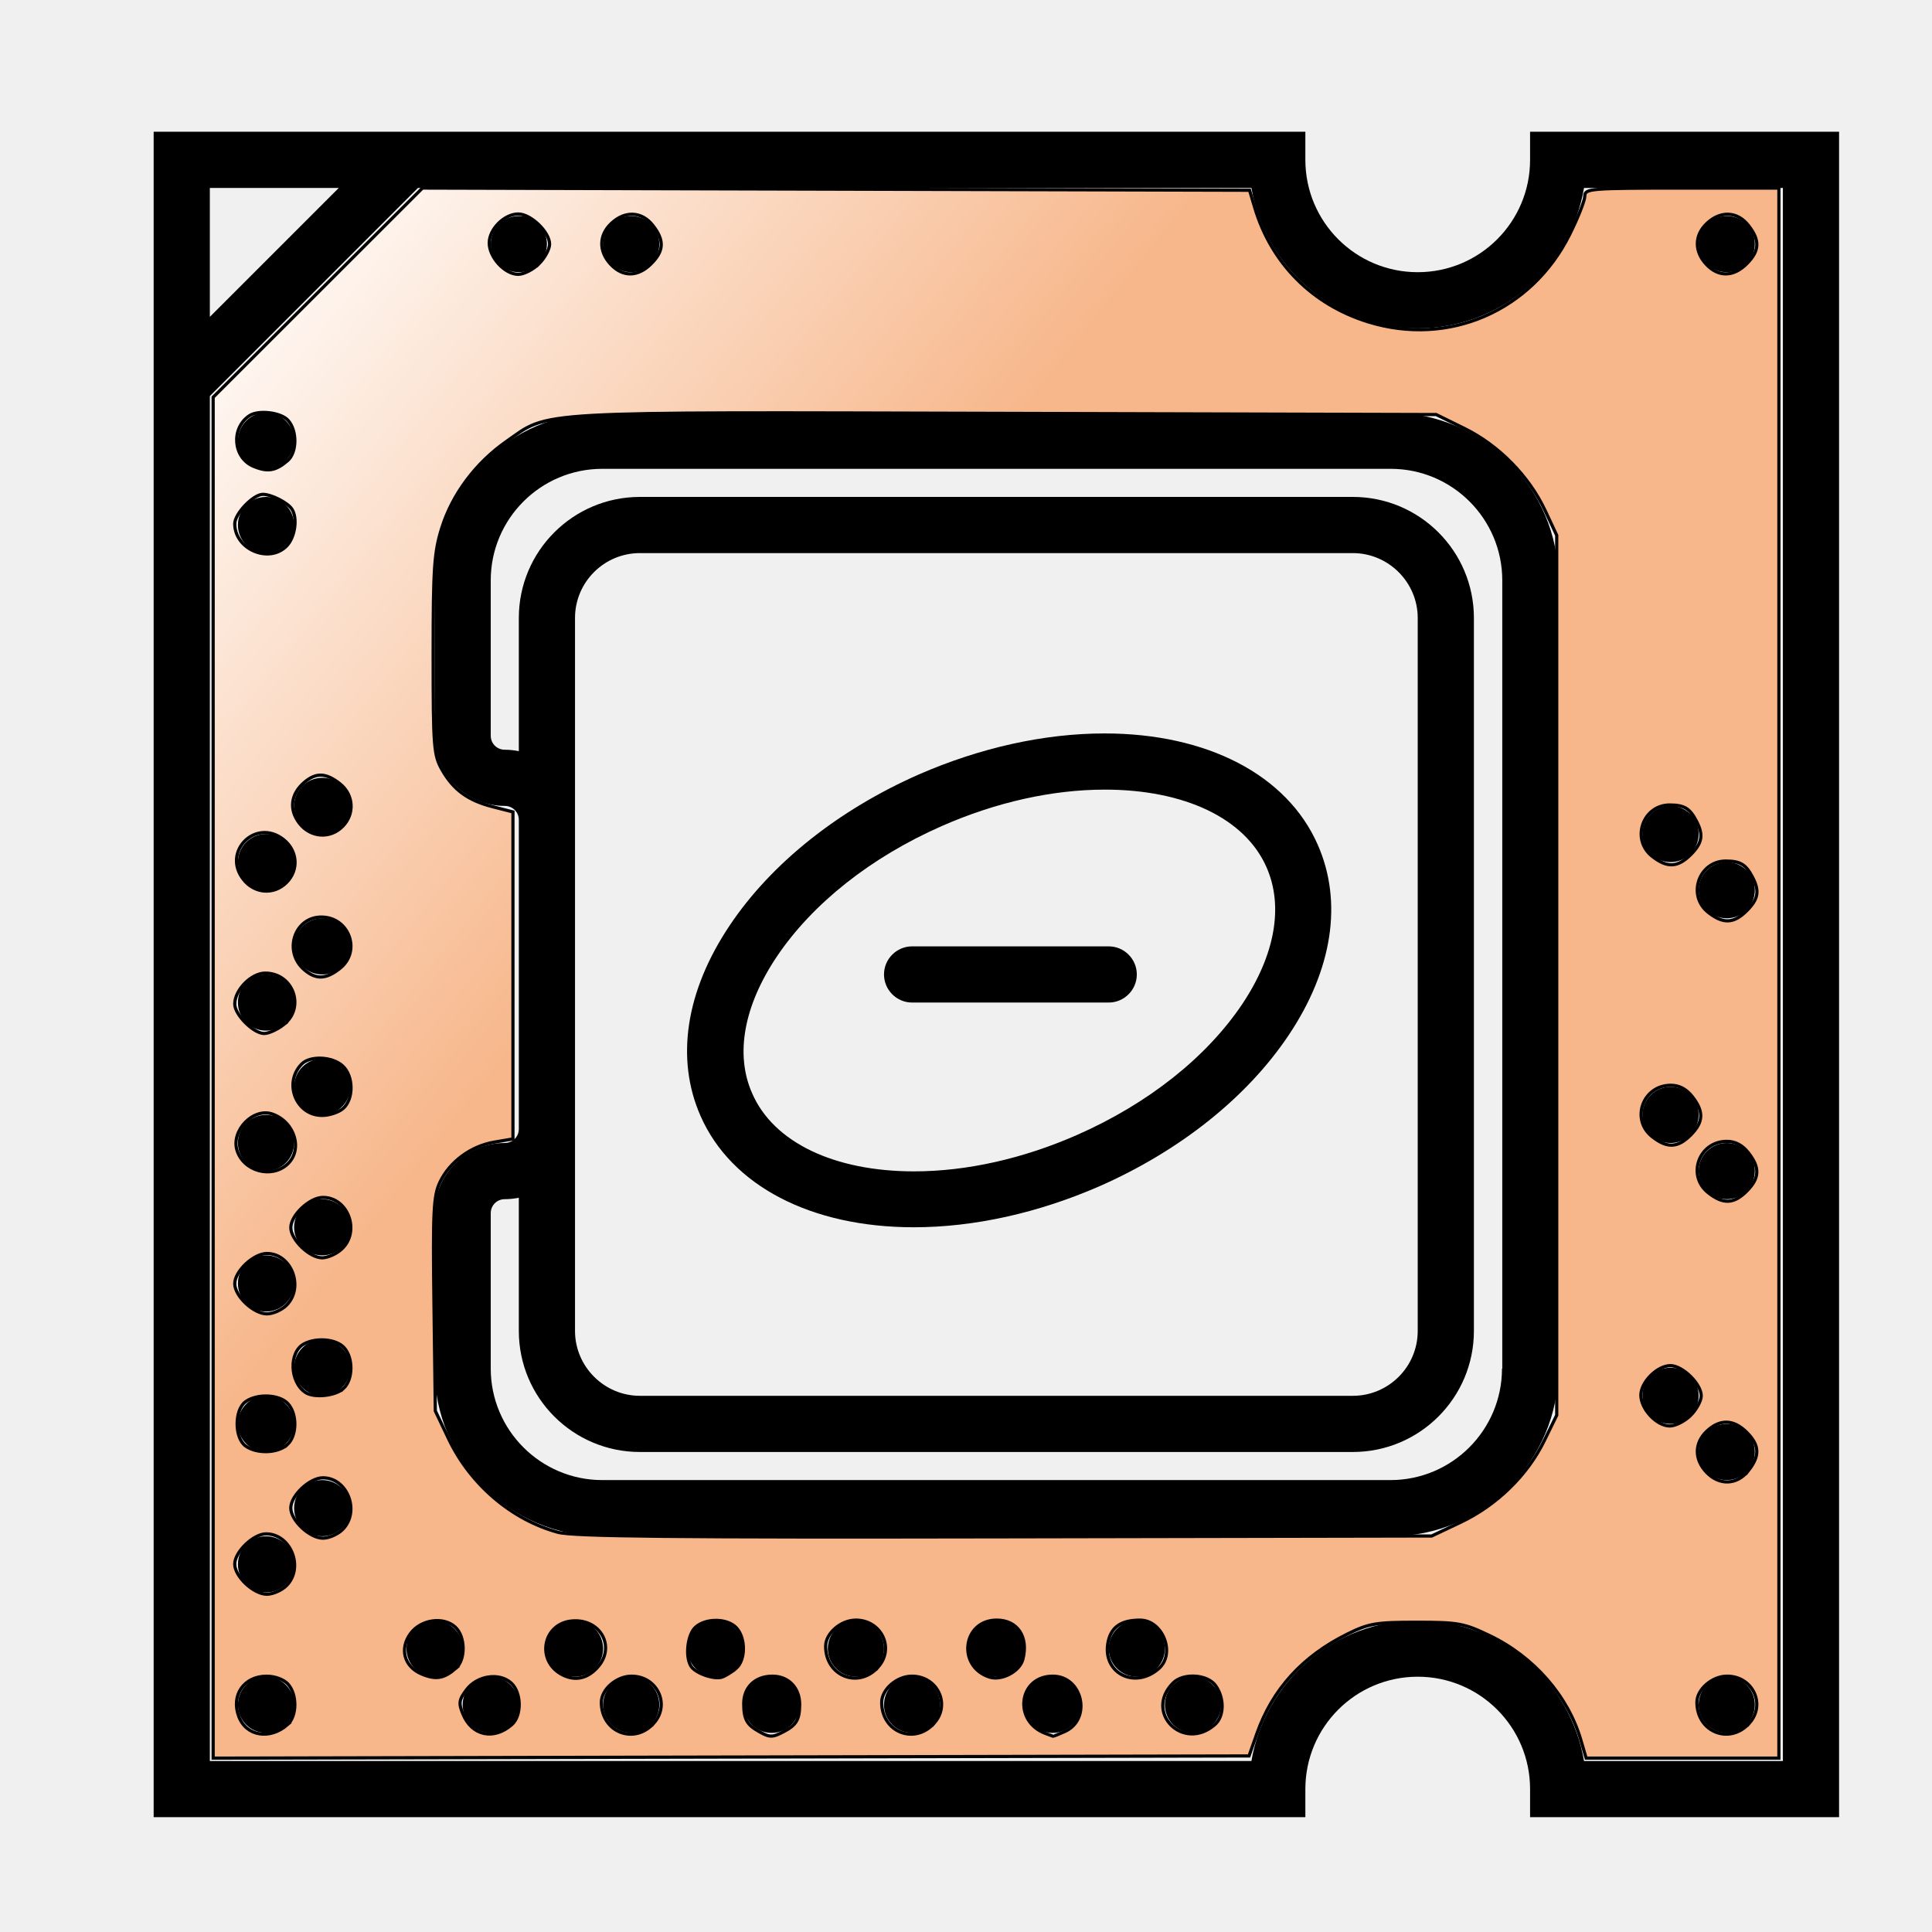
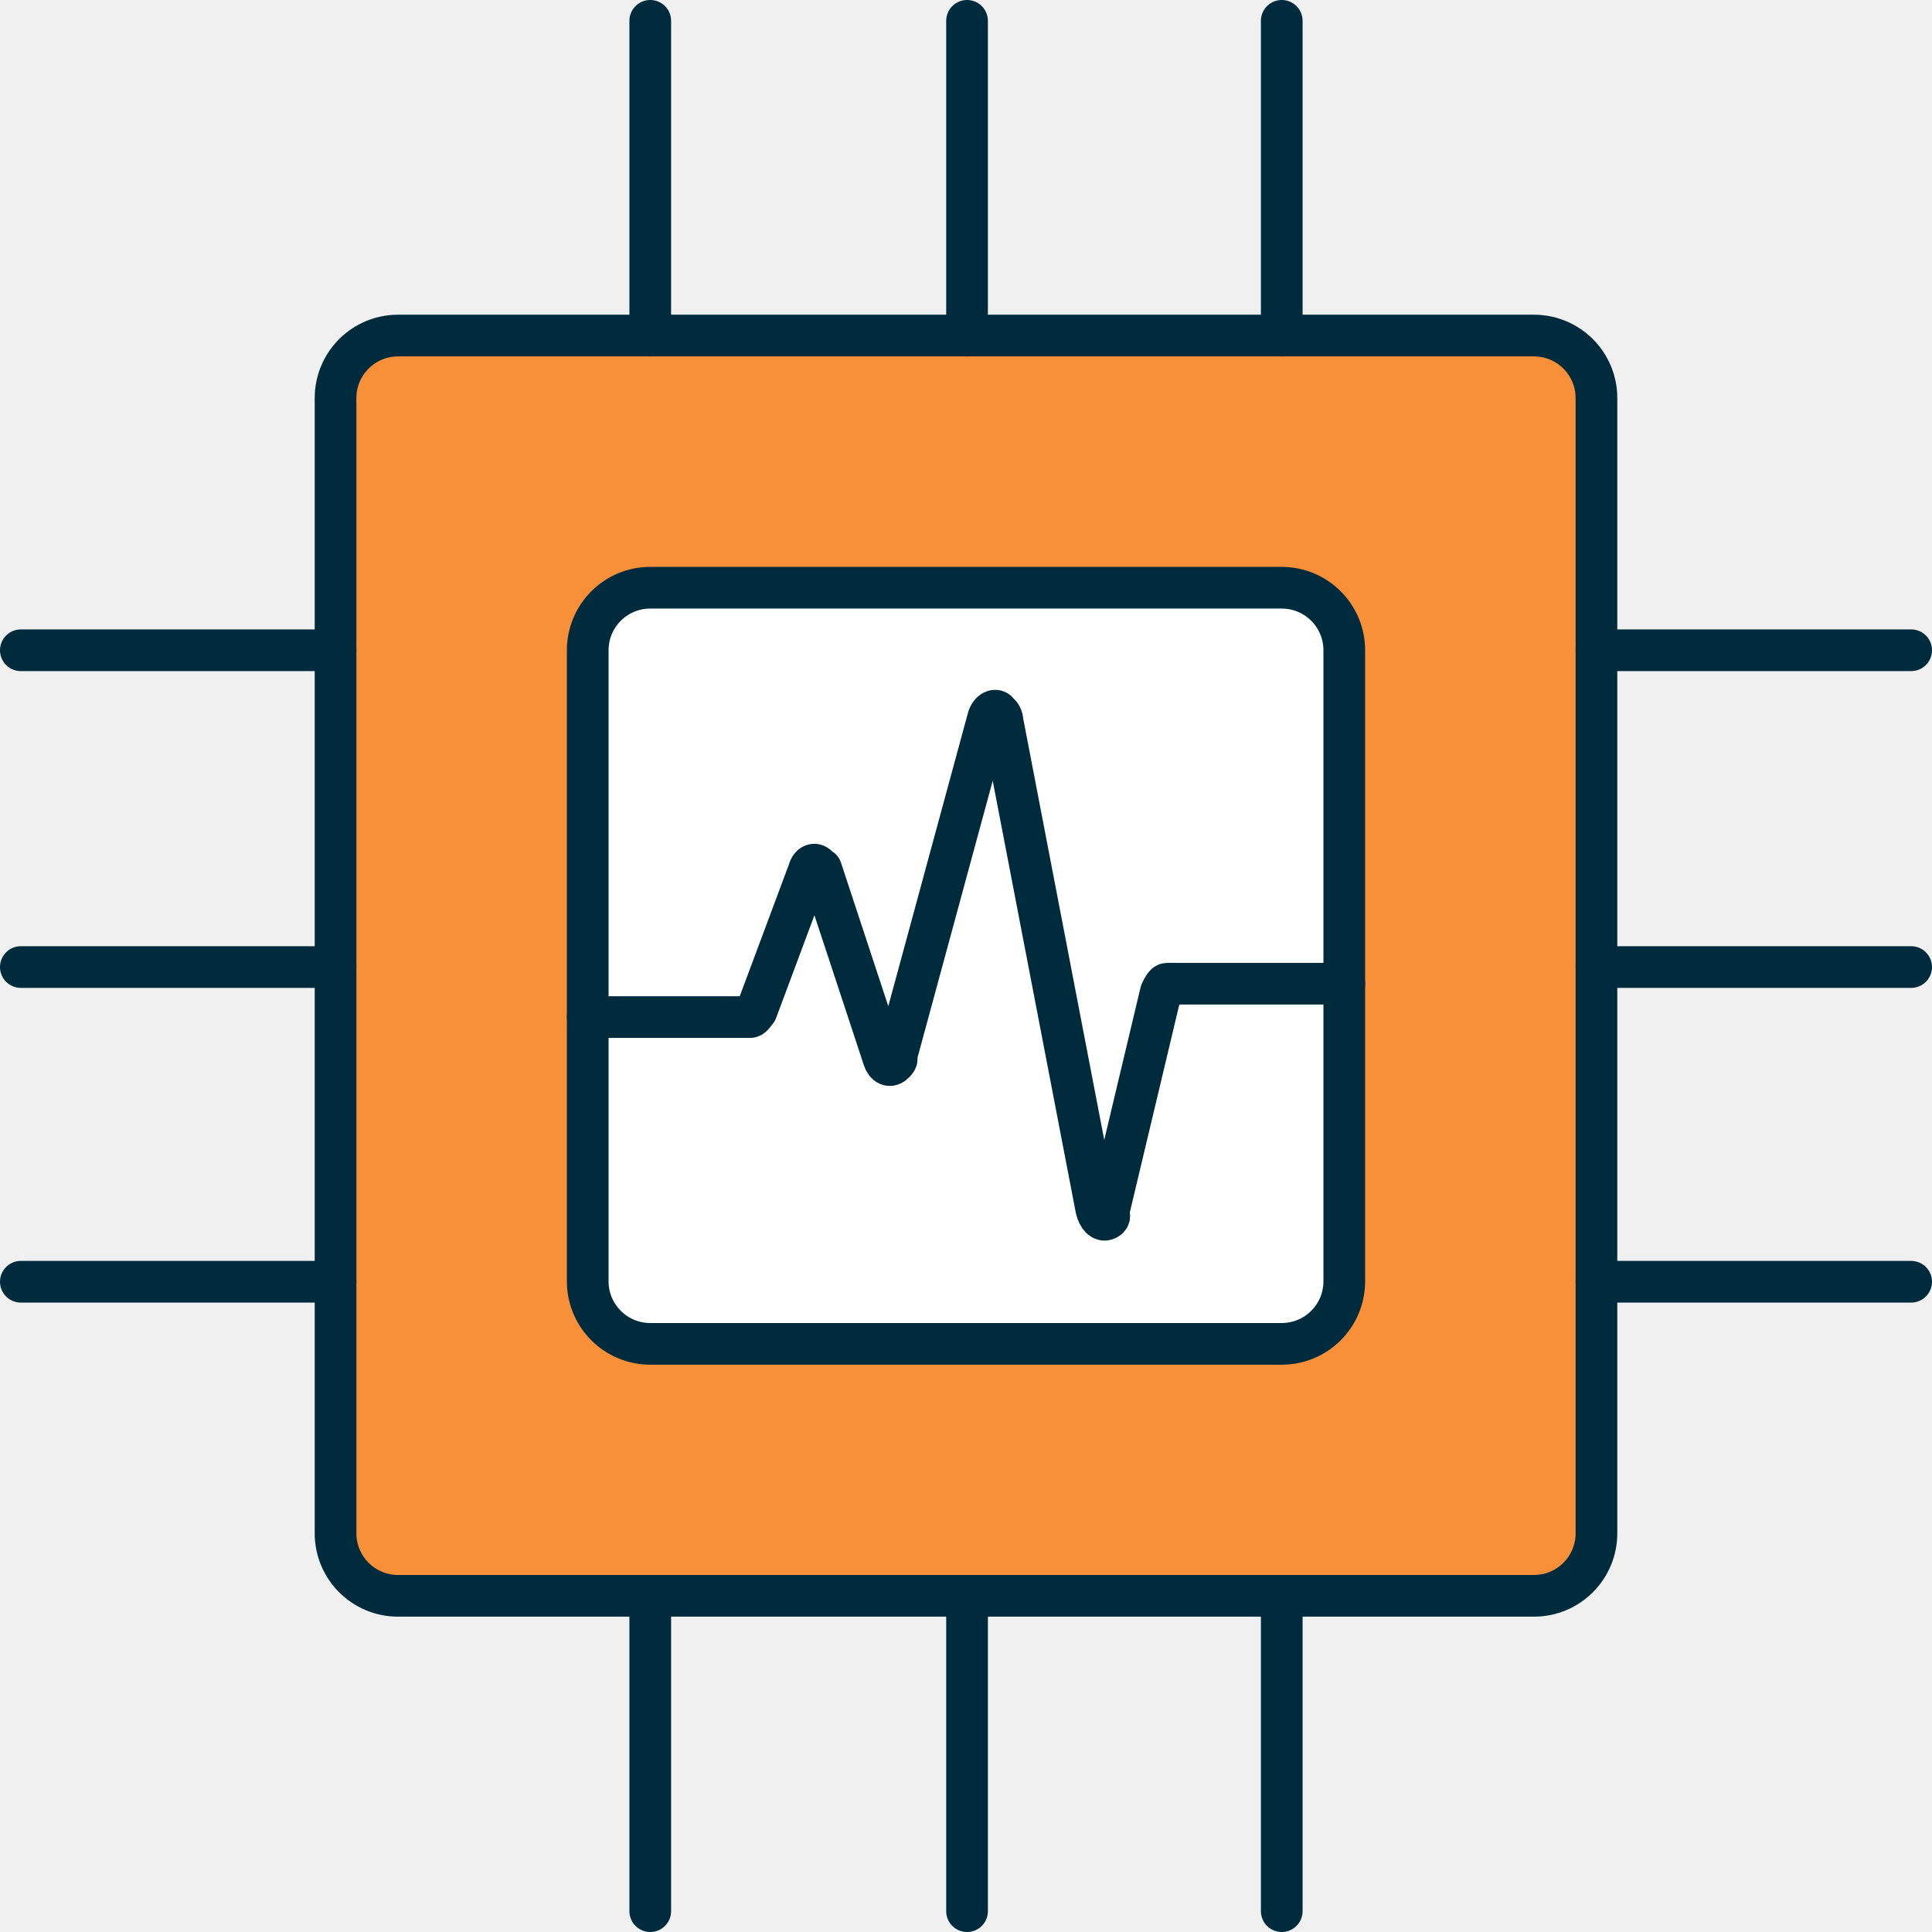
- <svg xmlns="http://www.w3.org/2000/svg" xmlns:xlink="http://www.w3.org/1999/xlink" version="1.1" width="100" height="100" id="svg5020" viewBox="0 0 100 100" preserveAspectRatio="none">
-   <defs id="defs5022">
-     <linearGradient id="linearGradient4207">
-       <stop offset="0" style="stop-color:#ffffff;stop-opacity:1" id="stop4209" />
-       <stop offset="1" style="stop-color:#f7b78b;stop-opacity:1" id="stop4211" />
-     </linearGradient>
-     <filter x="-0.264" y="-0.292" width="1.527" height="1.584" color-interpolation-filters="sRGB" id="filter20257">
-       <feGaussianBlur stdDeviation="8.484" id="feGaussianBlur20259" />
-     </filter>
-     <linearGradient x1="302.366" y1="85.341" x2="273.785" y2="109.911" id="linearGradient20265" xlink:href="#linearGradient13263" gradientUnits="userSpaceOnUse" gradientTransform="translate(7.020117,-1.002874)" />
-     <linearGradient id="linearGradient13263">
-       <stop id="stop1" style="stop-color:#a9c3e4;stop-opacity:1" offset="0" />
-       <stop id="stop2" style="stop-color:#3465a4;stop-opacity:1" offset="1" />
-     </linearGradient>
-     <linearGradient xlink:href="#linearGradient13263" id="linearGradient3895" gradientUnits="userSpaceOnUse" gradientTransform="translate(7.020117,-1.002874)" x1="302.366" y1="85.341" x2="273.785" y2="109.911" />
-     <linearGradient xlink:href="#linearGradient13263" id="linearGradient3903" gradientUnits="userSpaceOnUse" gradientTransform="translate(7.020117,-1.002874)" x1="302.366" y1="85.341" x2="273.785" y2="109.911" />
-     <linearGradient xlink:href="#linearGradient13263" id="linearGradient3910" gradientUnits="userSpaceOnUse" gradientTransform="translate(7.020117,-1.002874)" x1="302.366" y1="85.341" x2="273.785" y2="109.911" />
-     <linearGradient xlink:href="#linearGradient13263" id="linearGradient3913" gradientUnits="userSpaceOnUse" gradientTransform="matrix(1.035307,0,0,1.148662,-226.3958,-83.99919)" x1="302.366" y1="85.341" x2="273.785" y2="109.911" />
-     <linearGradient xlink:href="#linearGradient13263" id="linearGradient3930" gradientUnits="userSpaceOnUse" gradientTransform="matrix(1.035307,0,0,1.148662,-226.3958,-83.99919)" x1="302.366" y1="85.341" x2="273.785" y2="109.911" />
-     <linearGradient xlink:href="#linearGradient13263" id="linearGradient3937" gradientUnits="userSpaceOnUse" gradientTransform="matrix(1.222333,0,0,1.356165,-277.2053,-108.6609)" x1="302.366" y1="85.341" x2="273.785" y2="109.911" />
-     <linearGradient xlink:href="#linearGradient13263" id="linearGradient3944" gradientUnits="userSpaceOnUse" gradientTransform="matrix(1.222333,0,0,1.356165,-277.2053,-108.6609)" x1="302.366" y1="85.341" x2="273.785" y2="109.911" />
-     <linearGradient xlink:href="#linearGradient13263" id="linearGradient3949" gradientUnits="userSpaceOnUse" gradientTransform="matrix(1.234087,0,0,1.369206,-280.0907,-109.8409)" x1="302.366" y1="85.341" x2="273.785" y2="109.911" />
-     <linearGradient xlink:href="#linearGradient13263" id="linearGradient3967" gradientUnits="userSpaceOnUse" gradientTransform="matrix(1.234087,0,0,1.369206,-280.0907,-109.8409)" x1="302.366" y1="85.341" x2="273.785" y2="109.911" />
-     <linearGradient xlink:href="#linearGradient13263" id="linearGradient3975" gradientUnits="userSpaceOnUse" gradientTransform="matrix(1.234087,0,0,1.369206,-280.0907,-109.8409)" x1="302.366" y1="85.341" x2="273.785" y2="109.911" />
-     <linearGradient xlink:href="#linearGradient13263" id="linearGradient3981" gradientUnits="userSpaceOnUse" gradientTransform="matrix(1.234087,0,0,1.369206,-280.0907,-109.8409)" x1="302.366" y1="85.341" x2="273.785" y2="109.911" />
-     <linearGradient xlink:href="#linearGradient13263" id="linearGradient3984" gradientUnits="userSpaceOnUse" gradientTransform="matrix(1.182314,0,0,1.311764,-268.3319,-100.7872)" x1="302.366" y1="85.341" x2="273.785" y2="109.911" />
-     <linearGradient xlink:href="#linearGradient4207" id="linearGradient4205" x1="12.29" y1="11.075" x2="42.148" y2="34.963" gradientUnits="userSpaceOnUse" />
-   </defs>
-   <rect width="100" height="100" x="-0.01" y="0.01" id="border" style="opacity:0.643;fill:none;stroke:none" />
-   <rect style="fill:none;fill-rule:evenodd;stroke:#000000;stroke-width:0px;stroke-linecap:butt;stroke-linejoin:miter;stroke-opacity:1" id="externalBorder" width="99" height="99" x="0.2" y="0.2" />
-   <g id="g4" transform="matrix(1.45395,0,0,1.45395,7.953212,6.819065)">
-     <circle cx="4" cy="51" r="1" id="circle6" />
-     <circle cx="4" cy="56" r="1" id="circle8" />
-     <circle cx="56" cy="4" r="1" id="circle10" />
-     <circle cx="56" cy="56" r="1" id="circle12" />
-     <circle cx="6" cy="49" r="1" id="circle14" />
-     <circle cx="54" cy="35" r="1" id="circle16" />
-     <circle cx="56" cy="37" r="1" id="circle18" />
-     <circle cx="54" cy="45" r="1" id="circle20" />
-     <circle cx="56" cy="47" r="1" id="circle22" />
-     <circle cx="54" cy="25" r="1" id="circle24" />
-     <circle cx="56" cy="27" r="1" id="circle26" />
-     <circle cx="4" cy="46" r="1" id="circle28" />
-     <circle cx="6" cy="44" r="1" id="circle30" />
-     <circle cx="4" cy="41" r="1" id="circle32" />
-     <circle cx="6" cy="39" r="1" id="circle34" />
-     <circle cx="4" cy="36" r="1" id="circle36" />
-     <circle cx="6" cy="34" r="1" id="circle38" />
-     <circle cx="4" cy="31" r="1" id="circle40" />
-     <circle cx="6" cy="29" r="1" id="circle42" />
-     <circle cx="4" cy="26" r="1" id="circle44" />
-     <circle cx="6" cy="24" r="1" id="circle46" />
-     <circle cx="4" cy="11" r="1" id="circle48" />
-     <circle cx="17" cy="4" r="1" id="circle50" />
-     <circle cx="13" cy="4" r="1" id="circle52" />
-     <circle cx="4" cy="14" r="1" id="circle54" />
-     <path d="m 49,0 0,1 C 49,3.21 47.21,5 45,5 42.79,5 41,3.21 41,1 L 41,0 11.41,0 0,0 0,11.41 0,60 l 41,0 0,-1 c 0,-2.21 1.79,-4 4,-4 2.21,0 4,1.79 4,4 l 0,1 11,0 L 60,0 49,0 Z M 2,2 6.59,2 2,6.59 2,2 Z m 56,56 -7.08,0 C 50.44,55.17 47.97,53 45,53 c -2.97,0 -5.44,2.17 -5.92,5 L 2,58 2,9.41 9.41,2 39.08,2 c 0.48,2.83 2.95,5 5.92,5 2.97,0 5.44,-2.17 5.92,-5 L 58,2 58,58 Z" id="path56" />
-     <path d="M 44.03,10 15.97,10 C 12.68,10 10,12.68 10,15.97 l 0,5.53 c 0,1.38 1.12,2.5 2.5,2.5 0.28,0 0.5,0.22 0.5,0.5 l 0,11 C 13,35.78 12.78,36 12.5,36 11.12,36 10,37.12 10,38.5 l 0,5.53 c 0,3.29 2.68,5.97 5.97,5.97 l 28.07,0 c 3.29,0 5.97,-2.68 5.97,-5.97 l 0,-28.06 C 50,12.68 47.32,10 44.03,10 Z M 15,35.5 l 0,-11 0,-7.19 C 15,16.03 16.04,15 17.31,15 l 25.38,0 c 1.27,0 2.31,1.04 2.31,2.31 l 0,25.38 C 45,43.97 43.96,45 42.69,45 L 17.31,45 C 16.04,45 15,43.96 15,42.69 l 0,-7.19 z m 33,8.53 C 48,46.22 46.22,48 44.03,48 L 15.97,48 C 13.78,48 12,46.22 12,44.03 l 0,-5.53 c 0,-0.28 0.22,-0.5 0.5,-0.5 0.17,0 0.34,-0.02 0.5,-0.05 l 0,4.74 c 0,2.38 1.93,4.31 4.31,4.31 l 25.38,0 C 45.07,47 47,45.07 47,42.69 L 47,17.31 C 47,14.93 45.07,13 42.69,13 L 17.31,13 C 14.93,13 13,14.93 13,17.31 l 0,4.74 C 12.84,22.02 12.67,22 12.5,22 12.22,22 12,21.78 12,21.5 l 0,-5.53 C 12,13.78 13.78,12 15.97,12 l 28.07,0 c 2.19,0 3.97,1.78 3.97,3.97 l 0,28.06 z" id="path58" />
-     <circle cx="37" cy="56" r="1" id="circle60" />
-     <circle cx="35" cy="54" r="1" id="circle62" />
-     <circle cx="32" cy="56" r="1" id="circle64" />
-     <circle cx="30" cy="54" r="1" id="circle66" />
-     <circle cx="27" cy="56" r="1" id="circle68" />
-     <circle cx="25" cy="54" r="1" id="circle70" />
-     <circle cx="22" cy="56" r="1" id="circle72" />
-     <circle cx="20" cy="54" r="1" id="circle74" />
-     <circle cx="17" cy="56" r="1" id="circle76" />
-     <circle cx="15" cy="54" r="1" id="circle78" />
-     <circle cx="12" cy="56" r="1" id="circle80" />
-     <circle cx="10" cy="54" r="1" id="circle82" />
-     <path d="m 27.06,39 c 2.15,0 4.43,-0.51 6.61,-1.46 2.86,-1.26 5.25,-3.16 6.73,-5.37 1.57,-2.34 1.94,-4.75 1.04,-6.79 -1.09,-2.48 -3.93,-3.96 -7.59,-3.96 -2.15,0 -4.43,0.51 -6.61,1.46 -2.86,1.26 -5.25,3.16 -6.73,5.37 -1.57,2.34 -1.94,4.75 -1.04,6.79 1.09,2.48 3.93,3.96 7.59,3.96 z m -4.88,-9.63 c 1.27,-1.89 3.35,-3.54 5.87,-4.65 1.93,-0.85 3.94,-1.3 5.81,-1.3 2.85,0 5,1.03 5.76,2.77 0.61,1.39 0.3,3.12 -0.87,4.87 -1.27,1.89 -3.35,3.54 -5.87,4.65 -1.93,0.85 -3.94,1.3 -5.81,1.3 -2.84,0 -5,-1.03 -5.76,-2.77 -0.62,-1.39 -0.3,-3.12 0.87,-4.87 z" id="path84" />
-     <path d="m 27,31 7,0 c 0.55,0 1,-0.45 1,-1 0,-0.55 -0.45,-1 -1,-1 l -7,0 c -0.55,0 -1,0.45 -1,1 0,0.55 0.45,1 1,1 z" id="path86" />
+ <svg xmlns="http://www.w3.org/2000/svg" id="Layer_1" data-name="Layer 1" viewBox="0 0 92.7 92.7">
+   <g>
+     <g>
+       <rect x="16.1" y="16.1" width="60.5" height="60.47" rx="3" style="fill: #f79038;stroke: #002b3c;stroke-linecap: round;stroke-linejoin: round;stroke-width: 2px" />
+       <path d="M46.4,16.1V1M31.2,16.1V1M61.5,16.1V1M31.2,91.7V76.6M61.5,91.7V76.6M46.4,91.7V76.6M76.6,46.4H91.7M76.6,31.2H91.7M76.6,61.5H91.7M1,31.2H16.1M1,61.5H16.1M1,46.4H16.1" style="fill: none;stroke: #002b3c;stroke-linecap: round;stroke-linejoin: round;stroke-width: 2px" />
+       <rect x="28.2" y="28.2" width="36.3" height="36.28" rx="3" style="fill: #fff;stroke: #002b3c;stroke-linecap: round;stroke-linejoin: round;stroke-width: 2px" />
+     </g>
+     <path d="M28.2,48.8H36c.1,0,.2-.2.3-.3l2.5-6.7c.1-.4.4-.4.5-.1h.1l3,9.1c.1.3.3.4.5.2s.1-.2.1-.3l4.4-16.2c.1-.4.4-.5.5-.3a.5.5,0,0,1,.2.4L52.6,58c.1.4.3.6.5.5s.1-.2.1-.4l2.5-10.5c.1-.2.2-.4.3-.4h8.5" style="fill: none;stroke: #002b3c;stroke-linecap: round;stroke-linejoin: round;stroke-width: 2px" />
  </g>
-   <path style="color:#000000;clip-rule:nonzero;display:inline;overflow:visible;visibility:visible;opacity:1;isolation:auto;mix-blend-mode:normal;color-interpolation:sRGB;color-interpolation-filters:linearRGB;solid-color:#000000;solid-opacity:1;fill:url(#linearGradient4205);fill-opacity:1;fill-rule:nonzero;stroke:#000000;stroke-width:0.165;stroke-linecap:butt;stroke-linejoin:miter;stroke-miterlimit:4;stroke-dasharray:none;stroke-dashoffset:0;stroke-opacity:1;color-rendering:auto;image-rendering:auto;shape-rendering:auto;text-rendering:auto;enable-background:accumulate" d="m 11.033,55.781 0,-35.221 5.417,-5.413 5.417,-5.413 21.405,0.057 21.405,0.057 0.266,0.893 c 0.862,2.89 2.983,5.027 5.882,5.922 4.162,1.285 8.44,-0.569 10.413,-4.513 0.435,-0.869 0.791,-1.768 0.791,-1.997 0,-0.394 0.269,-0.417 5.023,-0.417 l 5.023,0 0,40.632 0,40.632 -4.988,0 -4.988,0 -0.278,-0.949 c -0.665,-2.271 -2.431,-4.293 -4.704,-5.386 -1.342,-0.645 -1.628,-0.698 -3.795,-0.698 -2.099,0 -2.472,0.063 -3.572,0.606 -2.328,1.149 -3.883,2.859 -4.694,5.16 l -0.407,1.154 -26.808,0.057 -26.808,0.057 0,-35.221 z m 3.851,33.484 c 0.494,-0.433 0.505,-1.564 0.021,-2.098 -0.215,-0.237 -0.676,-0.408 -1.1,-0.408 -1.185,0 -1.864,0.987 -1.441,2.097 0.385,1.013 1.607,1.211 2.521,0.409 z m 11.609,0 c 0.523,-0.46 0.504,-1.665 -0.035,-2.153 -0.621,-0.562 -1.768,-0.385 -2.32,0.358 -0.386,0.52 -0.409,0.687 -0.174,1.257 0.463,1.119 1.594,1.359 2.529,0.538 z m 7.367,-0.095 c 0.841,-0.972 0.141,-2.412 -1.172,-2.412 -0.775,0 -1.563,0.683 -1.563,1.354 0,1.556 1.726,2.224 2.735,1.057 z m 6.712,0.457 c 0.651,-0.343 0.815,-0.623 0.819,-1.4 0.004,-0.862 -0.577,-1.469 -1.409,-1.469 -0.893,0 -1.491,0.575 -1.487,1.43 0.004,0.797 0.156,1.076 0.778,1.429 0.568,0.322 0.703,0.323 1.298,0.01 l 0,-1.2e-5 z m 7.799,-0.457 c 0.841,-0.972 0.141,-2.412 -1.172,-2.412 -0.775,0 -1.563,0.683 -1.563,1.354 0,1.556 1.726,2.224 2.735,1.057 z m 6.748,0.452 c 1.404,-0.64 0.918,-2.864 -0.626,-2.864 -1.776,0 -2.071,2.343 -0.374,2.967 0.184,0.068 0.355,0.131 0.38,0.141 0.025,0.01 0.304,-0.1 0.619,-0.244 z m 7.763,-0.358 c 0.484,-0.425 0.504,-1.352 0.043,-2.01 -0.418,-0.596 -1.67,-0.679 -2.204,-0.146 -1.529,1.529 0.533,3.585 2.16,2.156 z m 27.684,-0.095 c 0.841,-0.972 0.141,-2.412 -1.172,-2.412 -0.775,0 -1.563,0.683 -1.563,1.354 0,1.556 1.726,2.224 2.735,1.057 z M 23.591,86.355 c 0.524,-0.45 0.504,-1.657 -0.035,-2.145 -0.611,-0.553 -1.768,-0.385 -2.301,0.332 -0.59,0.794 -0.34,1.722 0.569,2.104 0.734,0.308 1.149,0.24 1.768,-0.291 z m 7.367,-0.087 c 0.916,-1.059 0.103,-2.49 -1.345,-2.369 -1.534,0.129 -1.881,2.095 -0.493,2.794 0.666,0.335 1.309,0.187 1.838,-0.425 z m 7.144,0.087 c 0.494,-0.424 0.505,-1.556 0.021,-2.091 -0.46,-0.509 -1.583,-0.529 -2.125,-0.039 -0.415,0.375 -0.546,1.524 -0.231,2.019 0.233,0.366 1.2,0.704 1.609,0.562 0.184,-0.064 0.511,-0.267 0.726,-0.452 l 2e-6,0 z m 7.367,-0.087 c 0.841,-0.972 0.141,-2.412 -1.172,-2.412 -0.775,0 -1.563,0.683 -1.563,1.354 0,1.556 1.726,2.224 2.735,1.057 z m 7.471,-0.369 c 0.309,-1.167 -0.27,-2.043 -1.348,-2.043 -1.769,0 -2.074,2.409 -0.374,2.951 0.627,0.199 1.559,-0.292 1.722,-0.908 z m 7.041,0.464 c 0.881,-0.774 0.206,-2.506 -0.976,-2.506 -0.962,0 -1.478,0.346 -1.644,1.101 -0.353,1.608 1.349,2.521 2.62,1.405 z m -45.153,-4.292 c 0.922,-0.922 0.229,-2.679 -1.057,-2.679 -0.652,0 -1.622,0.935 -1.622,1.563 0,0.645 0.977,1.563 1.664,1.563 0.313,0 0.769,-0.201 1.015,-0.447 z m 2.902,-2.902 c 0.926,-0.926 0.262,-2.679 -1.015,-2.679 -0.687,0 -1.664,0.918 -1.664,1.563 0,0.645 0.977,1.563 1.664,1.563 0.313,0 0.769,-0.201 1.015,-0.447 z m 57.877,-0.378 c 1.855,-0.879 3.444,-2.427 4.315,-4.204 l 0.654,-1.335 0,-22.772 0,-22.772 -0.598,-1.277 C 79.143,24.649 77.576,23.052 75.805,22.18 L 74.336,21.457 52.021,21.396 c -24.817,-0.067 -23.53,-0.139 -25.806,1.451 -1.593,1.113 -2.805,2.737 -3.353,4.493 -0.388,1.242 -0.443,2.059 -0.443,6.556 0,4.782 0.032,5.193 0.462,5.949 0.593,1.042 1.341,1.587 2.634,1.916 l 1.035,0.264 0,8.463 0,8.463 -0.974,0.166 c -1.205,0.206 -2.303,1.018 -2.804,2.074 -0.333,0.702 -0.372,1.489 -0.31,6.32 l 0.07,5.518 0.692,1.451 c 1.123,2.357 3.255,4.179 5.655,4.832 0.787,0.214 6.077,0.268 23.123,0.234 l 22.102,-0.043 1.505,-0.713 z m 14.888,-2.666 c 0.608,-0.772 0.584,-1.32 -0.085,-1.989 -0.677,-0.677 -1.384,-0.699 -2.061,-0.063 -0.649,0.609 -0.661,1.453 -0.031,2.123 0.663,0.705 1.59,0.675 2.177,-0.072 z M 14.867,74.78 c 0.509,-0.46 0.529,-1.583 0.039,-2.125 -0.439,-0.485 -1.601,-0.537 -2.2,-0.1 -0.577,0.422 -0.577,1.863 0,2.285 0.574,0.42 1.664,0.389 2.161,-0.061 z m 72.641,-1.518 c 0.301,-0.301 0.548,-0.758 0.548,-1.015 0,-0.616 -0.966,-1.563 -1.594,-1.563 -0.682,0 -1.532,0.85 -1.532,1.531 0,0.722 0.82,1.594 1.5,1.594 0.291,0 0.776,-0.247 1.077,-0.548 z M 17.769,71.877 c 0.509,-0.46 0.529,-1.583 0.039,-2.125 -0.401,-0.443 -1.427,-0.538 -2.075,-0.191 -0.79,0.423 -0.741,1.967 0.078,2.514 0.438,0.292 1.539,0.181 1.958,-0.199 z M 14.829,67.559 c 0.926,-0.926 0.262,-2.679 -1.015,-2.679 -0.687,0 -1.664,0.918 -1.664,1.563 0,0.645 0.977,1.563 1.664,1.563 0.313,0 0.769,-0.201 1.015,-0.447 z m 2.86,-2.911 c 0.974,-0.907 0.331,-2.67 -0.973,-2.67 -0.687,0 -1.664,0.918 -1.664,1.563 0,0.628 0.97,1.563 1.622,1.563 0.289,0 0.746,-0.205 1.015,-0.455 z m 72.721,-2.995 c 0.669,-0.669 0.693,-1.217 0.085,-1.989 -0.312,-0.396 -0.676,-0.588 -1.116,-0.588 -1.447,0 -2.086,1.776 -0.958,2.663 0.772,0.608 1.32,0.584 1.989,-0.085 z M 14.867,60.268 c 0.826,-0.747 0.402,-2.19 -0.766,-2.604 -0.986,-0.35 -2.157,0.857 -1.831,1.886 0.339,1.069 1.771,1.465 2.597,0.719 z m 72.641,-1.518 c 0.669,-0.669 0.693,-1.217 0.085,-1.989 -0.312,-0.396 -0.676,-0.588 -1.116,-0.588 -1.447,0 -2.086,1.776 -0.958,2.663 0.772,0.608 1.32,0.584 1.989,-0.085 z M 17.769,57.366 c 0.552,-0.499 0.53,-1.684 -0.041,-2.201 -0.535,-0.484 -1.68,-0.533 -2.114,-0.09 -0.958,0.978 -0.291,2.66 1.055,2.66 0.38,0 0.876,-0.166 1.1,-0.369 z m -3.082,-4.335 c 1.127,-0.887 0.488,-2.663 -0.958,-2.663 -0.723,0 -1.579,0.869 -1.579,1.603 0,0.551 0.972,1.523 1.523,1.523 0.235,0 0.691,-0.208 1.015,-0.463 z m 2.902,-2.902 c 1.127,-0.887 0.488,-2.663 -0.958,-2.663 -1.403,0 -1.979,1.801 -0.875,2.735 0.607,0.513 1.115,0.493 1.833,-0.072 z m 72.821,-2.988 c 0.606,-0.606 0.676,-1.025 0.291,-1.755 -0.339,-0.644 -0.623,-0.815 -1.362,-0.819 -1.41,-0.008 -2.029,1.786 -0.919,2.659 0.772,0.608 1.32,0.584 1.989,-0.085 z M 14.829,45.68 c 0.649,-0.649 0.578,-1.65 -0.158,-2.229 -1.435,-1.129 -3.2,0.636 -2.071,2.071 0.579,0.736 1.58,0.807 2.229,0.158 z m 72.679,-1.441 c 0.606,-0.606 0.676,-1.025 0.291,-1.755 -0.339,-0.644 -0.623,-0.815 -1.362,-0.819 -1.41,-0.008 -2.029,1.786 -0.919,2.659 0.772,0.608 1.32,0.584 1.989,-0.085 z m -69.777,-1.461 c 0.642,-0.642 0.578,-1.65 -0.142,-2.216 -0.719,-0.565 -1.227,-0.585 -1.833,-0.072 -0.712,0.603 -0.81,1.424 -0.254,2.131 0.579,0.736 1.58,0.807 2.229,0.158 z M 14.829,28.266 c 0.444,-0.444 0.589,-1.451 0.276,-1.92 -0.224,-0.335 -1.061,-0.759 -1.499,-0.759 -0.496,0 -1.456,1.003 -1.456,1.523 0,1.315 1.76,2.075 2.679,1.157 z m 0.056,-4.422 c 0.494,-0.424 0.505,-1.556 0.021,-2.091 -0.371,-0.41 -1.532,-0.548 -1.997,-0.237 -0.968,0.646 -0.846,2.176 0.208,2.619 0.734,0.308 1.149,0.24 1.768,-0.291 z M 27.899,13.653 c 0.301,-0.301 0.548,-0.758 0.548,-1.015 0,-0.628 -0.97,-1.563 -1.622,-1.563 -0.719,0 -1.503,0.784 -1.503,1.501 0,0.748 0.809,1.624 1.5,1.624 0.291,0 0.776,-0.247 1.077,-0.548 z m 5.805,0 c 0.669,-0.669 0.693,-1.217 0.085,-1.989 -0.572,-0.727 -1.438,-0.769 -2.146,-0.103 -0.649,0.609 -0.661,1.453 -0.031,2.123 0.628,0.668 1.404,0.657 2.092,-0.031 z m 56.707,0 c 0.669,-0.669 0.693,-1.217 0.085,-1.989 -0.572,-0.727 -1.438,-0.769 -2.146,-0.103 -0.649,0.609 -0.661,1.453 -0.031,2.123 0.628,0.668 1.404,0.657 2.092,-0.031 z" id="path4197" />
</svg>
